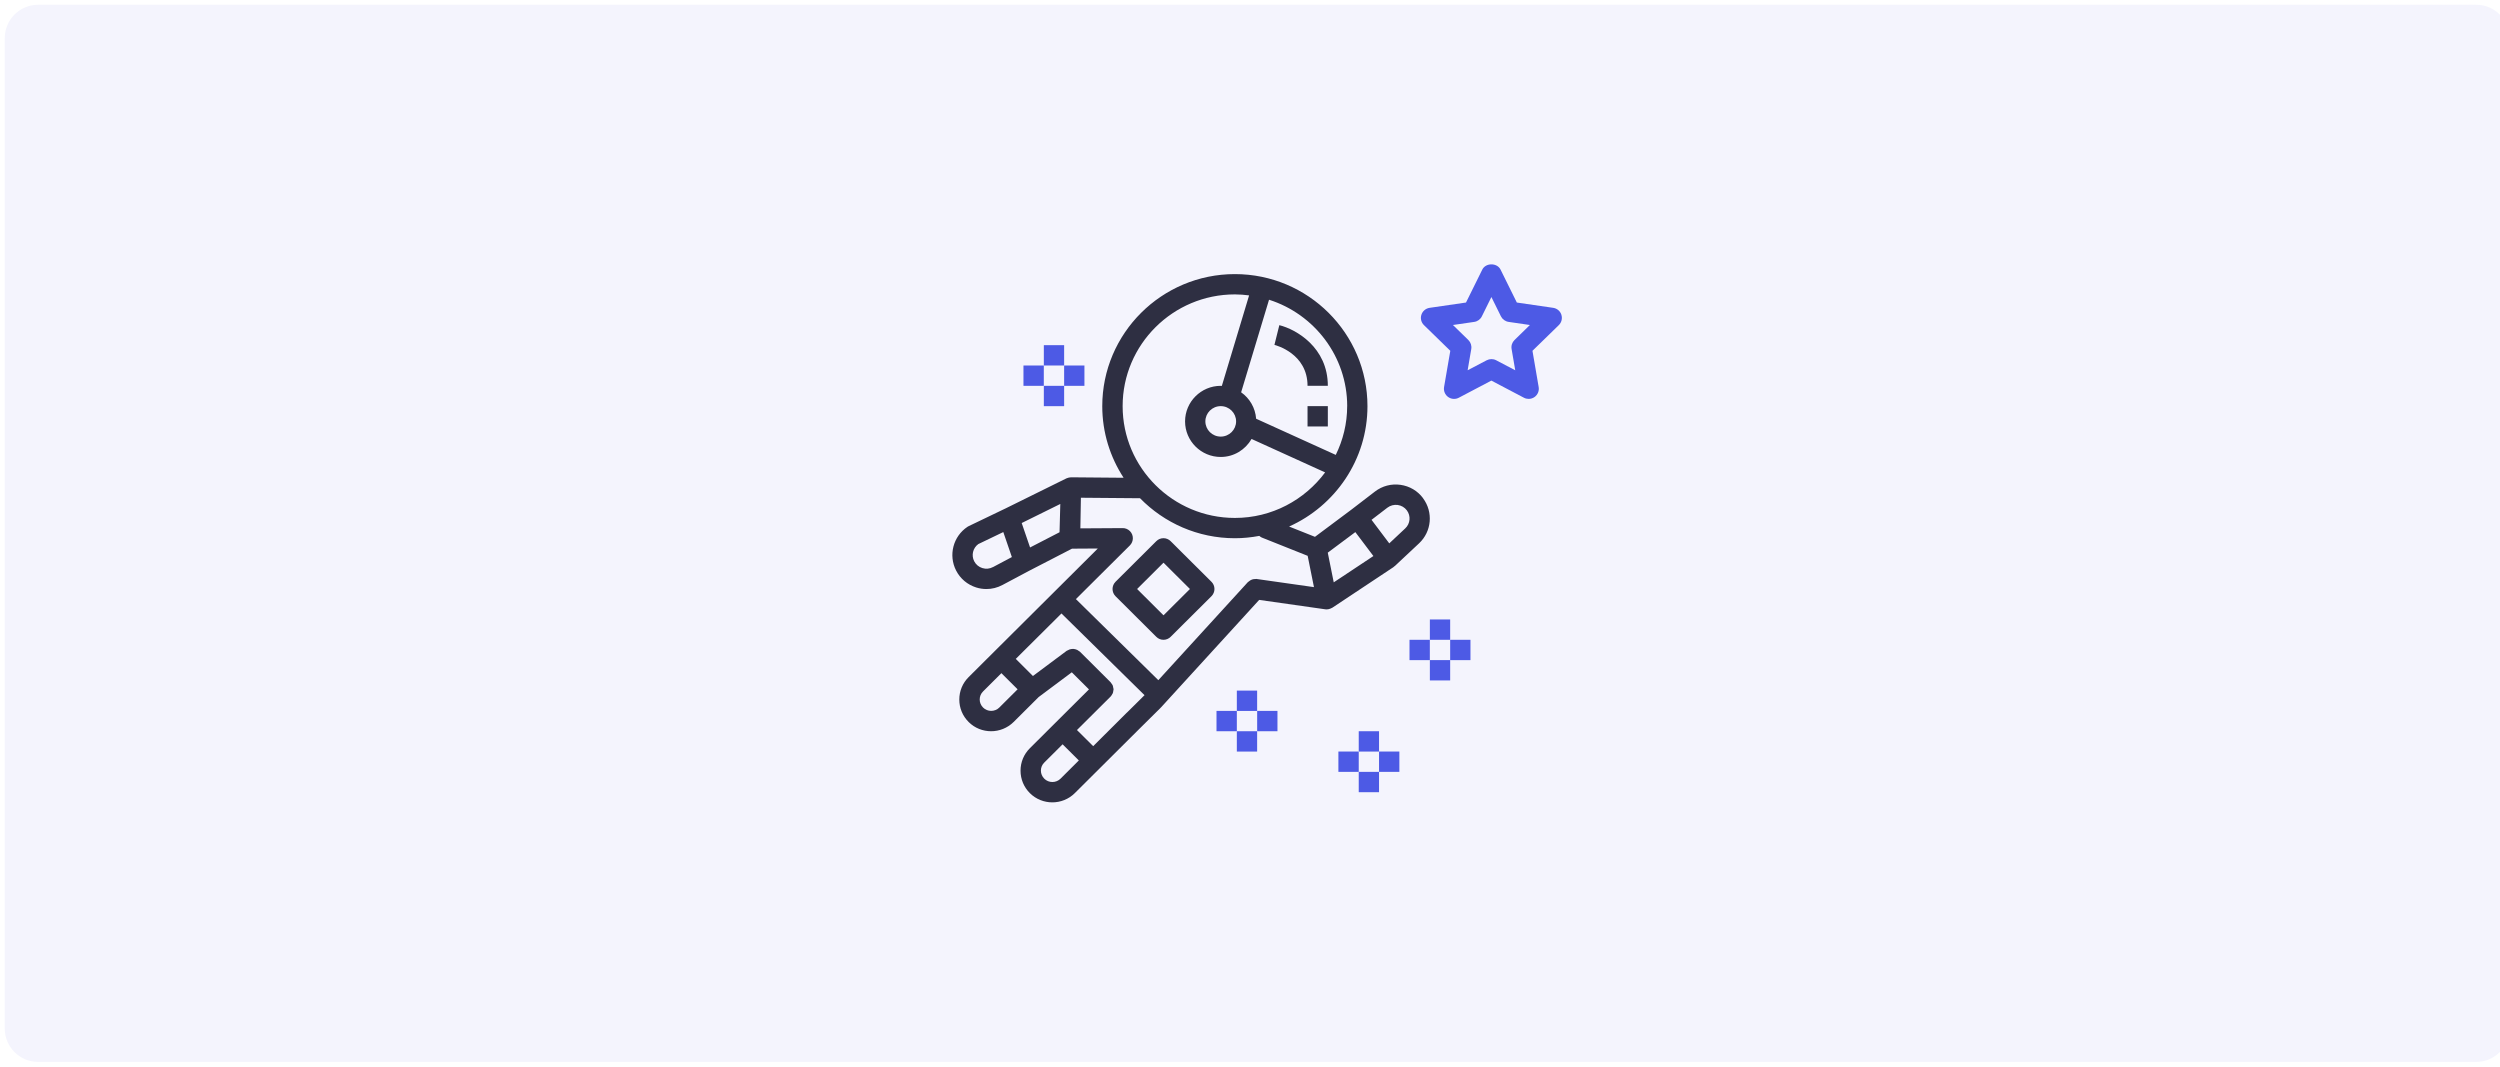
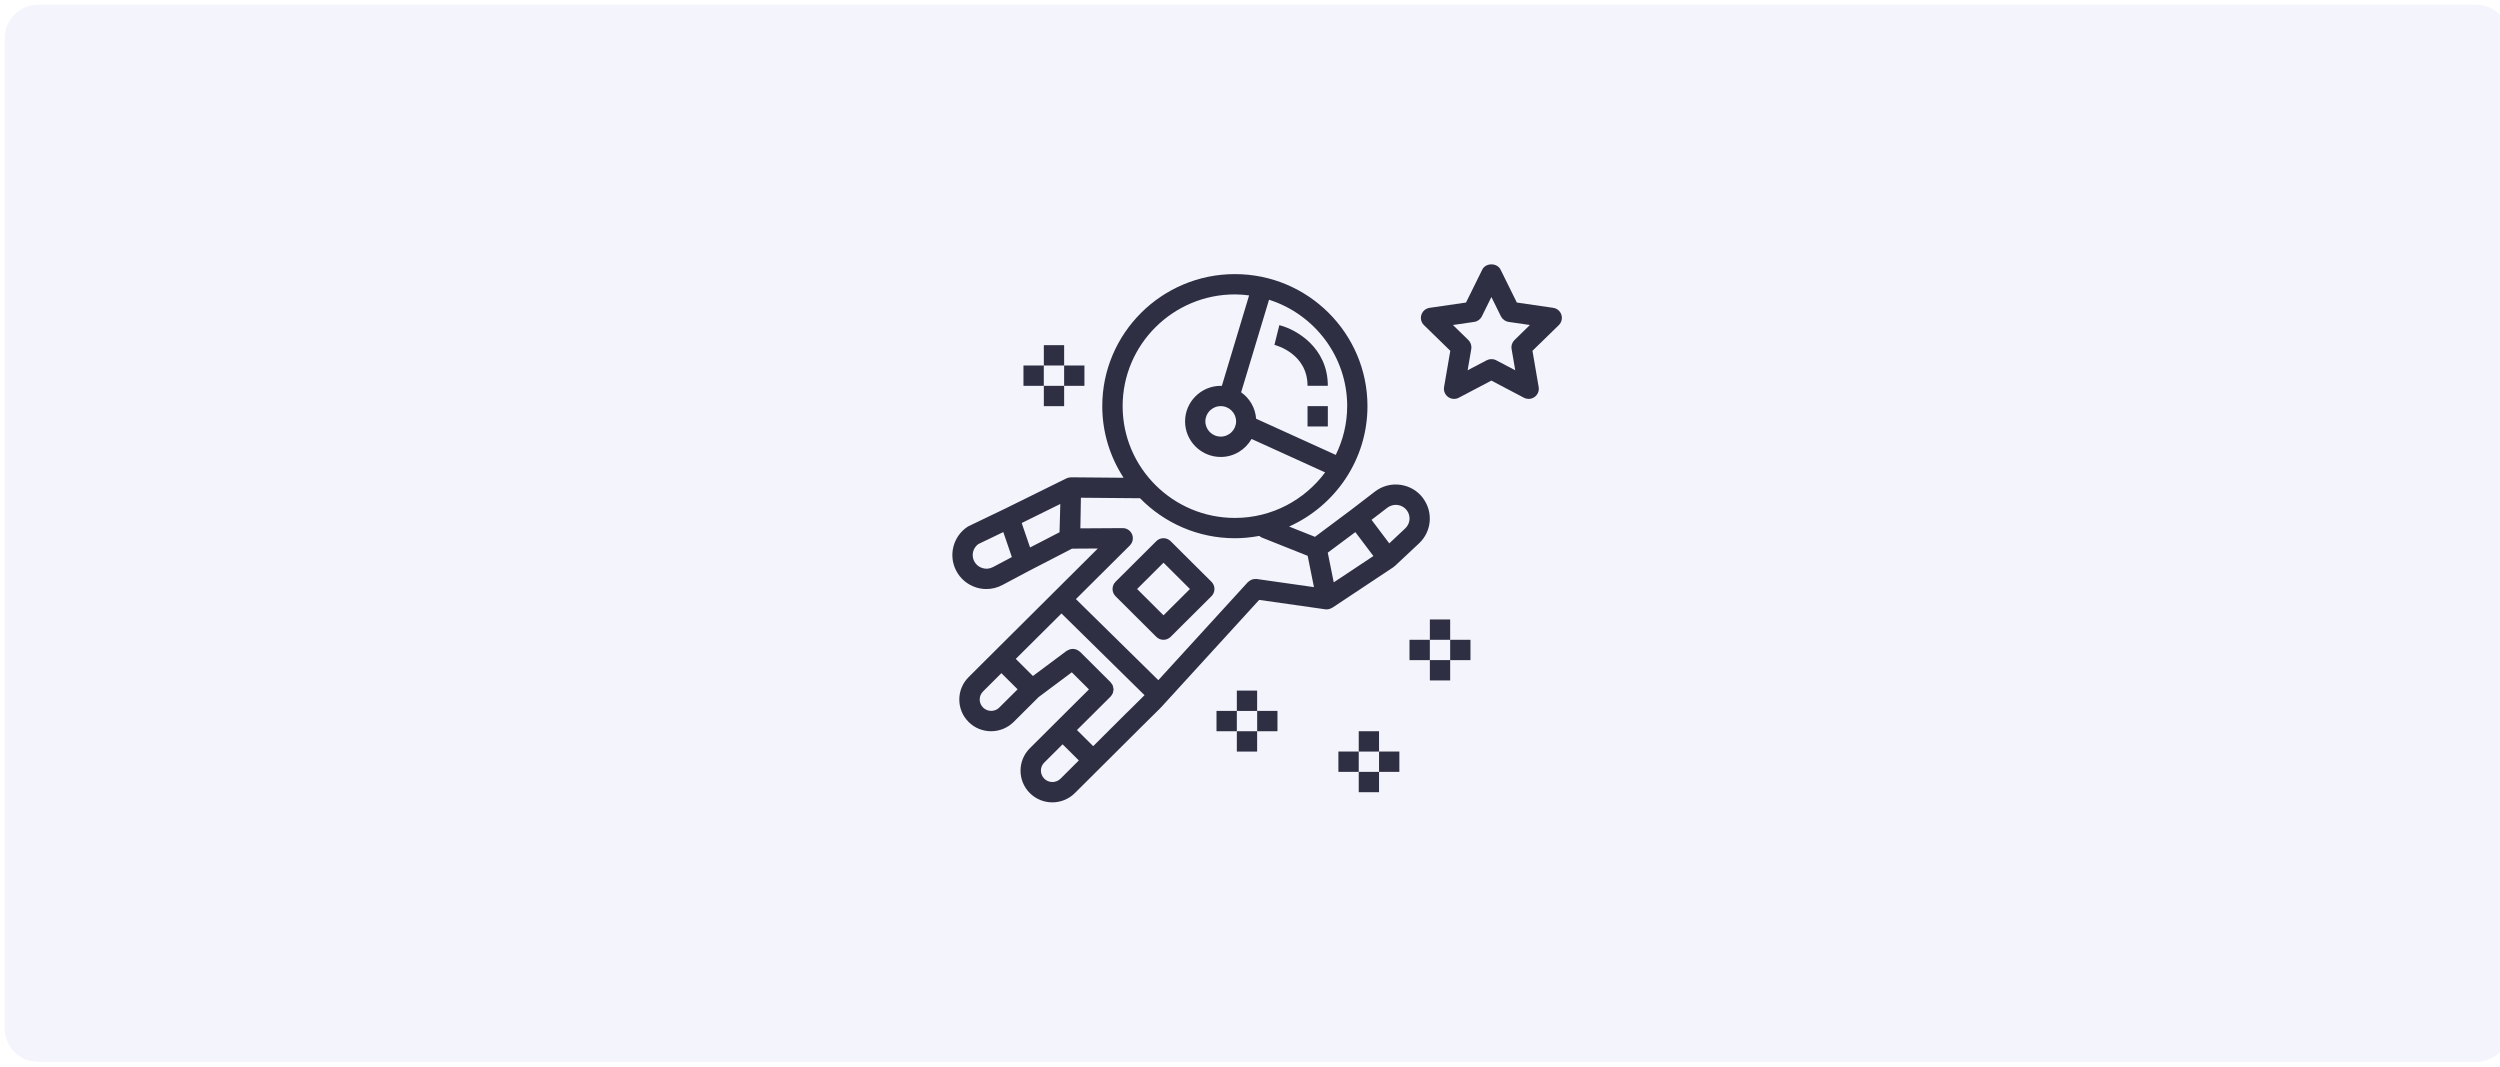
<svg xmlns="http://www.w3.org/2000/svg" version="1.1" width="75" height="32" viewBox="0 0 75 32">
  <path fill="#f4f4fd" d="M1.143 0.143h73.143c0.552 0 1 0.448 1 1v29.714c0 0.552-0.448 1-1 1h-73.143c-0.552 0-1-0.448-1-1v-29.714c0-0.552 0.448-1 1-1z" />
-   <path fill="#4d5ae5" d="M46.842 9.442c-0.036-0.11-0.131-0.19-0.246-0.207l-1.091-0.159-0.489-0.989c-0.103-0.208-0.444-0.208-0.547 0l-0.489 0.989-1.092 0.159c-0.115 0.017-0.21 0.097-0.246 0.207s-0.006 0.232 0.077 0.312l0.79 0.77-0.187 1.087c-0.019 0.114 0.027 0.23 0.121 0.298 0.095 0.069 0.219 0.077 0.321 0.023l0.977-0.514 0.977 0.514c0.044 0.023 0.093 0.035 0.142 0.035 0.063 0 0.126-0.020 0.179-0.058 0.094-0.068 0.141-0.184 0.121-0.298l-0.186-1.087 0.79-0.77c0.083-0.081 0.113-0.202 0.077-0.312zM45.435 10.201c-0.071 0.070-0.105 0.171-0.087 0.27l0.109 0.637-0.572-0.3c-0.045-0.024-0.093-0.035-0.142-0.035s-0.097 0.012-0.142 0.035l-0.572 0.3 0.109-0.637c0.017-0.099-0.016-0.2-0.087-0.27l-0.463-0.451 0.639-0.093c0.099-0.014 0.185-0.077 0.229-0.167l0.286-0.579 0.286 0.579c0.045 0.090 0.13 0.152 0.23 0.167l0.639 0.093-0.462 0.451z" />
-   <path fill="#4d5ae5" d="M43.505 18.584h-0.609v0.61h0.609v-0.61z" />
-   <path fill="#4d5ae5" d="M43.505 19.803h-0.609v0.61h0.609v-0.61z" />
-   <path fill="#4d5ae5" d="M44.114 19.194h-0.609v0.61h0.609v-0.61z" />
-   <path fill="#4d5ae5" d="M42.895 19.194h-0.61v0.61h0.61v-0.61z" />
-   <path fill="#4d5ae5" d="M41.371 21.937h-0.609v0.61h0.609v-0.61z" />
-   <path fill="#4d5ae5" d="M41.371 23.156h-0.609v0.61h0.609v-0.61z" />
-   <path fill="#4d5ae5" d="M41.981 22.546h-0.61v0.61h0.61v-0.61z" />
-   <path fill="#4d5ae5" d="M40.762 22.546h-0.61v0.61h0.61v-0.61z" />
-   <path fill="#4d5ae5" d="M37.714 20.718h-0.609v0.61h0.609v-0.61z" />
-   <path fill="#4d5ae5" d="M37.714 21.937h-0.609v0.61h0.609v-0.61z" />
-   <path fill="#4d5ae5" d="M38.324 21.327h-0.609v0.61h0.609v-0.61z" />
-   <path fill="#4d5ae5" d="M37.105 21.327h-0.61v0.61h0.61v-0.61z" />
-   <path fill="#4d5ae5" d="M31.924 10.355h-0.609v0.61h0.609v-0.61z" />
-   <path fill="#4d5ae5" d="M31.924 11.575h-0.609v0.61h0.609v-0.61z" />
-   <path fill="#4d5ae5" d="M32.533 10.965h-0.609v0.61h0.609v-0.61z" />
-   <path fill="#4d5ae5" d="M31.314 10.965h-0.61v0.61h0.61v-0.61z" />
-   <path fill="#2e2f42" d="M42.694 14.948c-0.164-0.222-0.405-0.364-0.679-0.403-0.275-0.039-0.546 0.033-0.766 0.201l-0.715 0.549-1.085 0.81-0.776-0.309c1.383-0.621 2.351-2.005 2.351-3.611 0-2.185-1.784-3.962-3.978-3.962s-3.978 1.777-3.978 3.962c0 0.792 0.237 1.528 0.64 2.148l-1.579-0.014c-0.001 0-0.002 0-0.003 0-0.005 0-0.009 0.002-0.013 0.003-0.030 0.001-0.060 0.007-0.089 0.018-0.007 0.003-0.015 0.004-0.022 0.008-0.003 0.002-0.007 0.002-0.011 0.004l-1.847 0.912c-0 0-0.001 0-0.001 0l-1.082 0.52c-0.012 0.005-0.024 0.012-0.036 0.020-0.431 0.287-0.578 0.851-0.342 1.312 0.126 0.245 0.34 0.425 0.603 0.508 0.101 0.032 0.205 0.047 0.308 0.047 0.165 0 0.329-0.041 0.479-0.121l0.793-0.422 1.294-0.668 0.775-0.005-3.11 3.095c-0 0-0.001 0-0.001 0.001l-0.765 0.762c-0.181 0.18-0.28 0.418-0.28 0.673s0.099 0.493 0.28 0.674c0.185 0.185 0.43 0.277 0.674 0.277s0.488-0.093 0.675-0.277l0.751-0.748 0.995-0.743 0.515 0.513-1.007 1.002c-0 0-0.001 0-0.001 0.001l-0.765 0.762c-0.181 0.18-0.28 0.418-0.28 0.673s0.099 0.493 0.28 0.674c0.186 0.185 0.43 0.277 0.674 0.277s0.489-0.093 0.674-0.277l1.99-1.981c0-0 0-0.001 0.001-0.001l0.577-0.571-0.002-0.002c0.004-0.004 0.009-0.005 0.013-0.009l2.952-3.233 1.983 0.282c0.014 0.002 0.029 0.003 0.043 0.003 0.037 0 0.073-0.009 0.107-0.022 0.010-0.004 0.019-0.009 0.028-0.013 0.011-0.006 0.023-0.009 0.033-0.015l1.836-1.219c0.007-0.005 0.010-0.012 0.017-0.017s0.016-0.008 0.023-0.015l0.727-0.681c0.378-0.354 0.43-0.934 0.121-1.35zM29.789 17.012c-0.099 0.053-0.211 0.064-0.319 0.030-0.107-0.033-0.193-0.106-0.244-0.204-0.092-0.179-0.039-0.397 0.122-0.515l0.751-0.361 0.181 0.528 0.076 0.222-0.567 0.301zM31.787 15.967l-0.885 0.457-0.251-0.733 1.158-0.572-0.023 0.848zM40.415 12.184c0 0.525-0.125 1.020-0.342 1.463l-2.389-1.085c-0.025-0.328-0.195-0.614-0.45-0.793l0.837-2.777c1.359 0.432 2.345 1.7 2.345 3.193zM33.679 12.184c0-1.848 1.511-3.352 3.368-3.352 0.145 0 0.286 0.012 0.426 0.030l-0.818 2.716c-0.011-0-0.021-0.003-0.033-0.003-0.59 0-1.070 0.479-1.070 1.067s0.48 1.067 1.070 1.067c0.397 0 0.74-0.219 0.925-0.54l2.207 1.003c-0.614 0.826-1.597 1.366-2.707 1.366-1.857 0-3.368-1.504-3.368-3.352zM37.083 12.641c0 0.252-0.207 0.457-0.461 0.457s-0.461-0.205-0.461-0.457 0.207-0.457 0.461-0.457c0.254 0 0.461 0.205 0.461 0.457zM29.98 21.226c-0.135 0.134-0.354 0.134-0.488 0-0.065-0.065-0.101-0.151-0.101-0.242s0.036-0.177 0.101-0.241l0.55-0.548 0.486 0.484-0.548 0.546zM31.816 23.36c-0.135 0.134-0.354 0.134-0.488 0-0.065-0.065-0.101-0.151-0.101-0.242s0.035-0.176 0.101-0.241l0.55-0.548 0.487 0.484-0.548 0.546zM33.806 21.378c-0 0-0.001 0-0.001 0.001l-1.009 1.006-0.487-0.484 1.008-1.003c0 0 0 0 0-0s0.001-0 0.001-0.001c0.023-0.023 0.037-0.050 0.051-0.077 0.004-0.008 0.012-0.015 0.015-0.023 0.009-0.023 0.011-0.049 0.015-0.073 0.002-0.014 0.008-0.027 0.008-0.041 0-0.020-0.007-0.040-0.012-0.060-0.004-0.018-0.004-0.037-0.011-0.055-0.012-0.029-0.031-0.054-0.052-0.079-0.006-0.007-0.008-0.015-0.014-0.022 0 0 0 0-0 0s-0-0.001-0.001-0.001l-0.918-0.914c-0.010-0.010-0.022-0.014-0.033-0.022-0.016-0.012-0.032-0.024-0.050-0.033s-0.035-0.014-0.053-0.019c-0.019-0.006-0.038-0.010-0.059-0.011-0.019-0.001-0.036 0.001-0.055 0.003-0.020 0.002-0.039 0.005-0.059 0.012s-0.036 0.016-0.054 0.026c-0.011 0.006-0.024 0.009-0.035 0.016l-1.013 0.756-0.515-0.513 1.371-1.363 2.492 2.451-0.53 0.525zM37.702 17.368c-0.009-0.001-0.017 0.002-0.026 0.002-0.022-0.001-0.044 0-0.066 0.004-0.017 0.003-0.034 0.006-0.050 0.012-0.019 0.007-0.037 0.016-0.055 0.027s-0.033 0.021-0.047 0.035c-0.007 0.006-0.016 0.009-0.023 0.017l-2.685 2.94-2.473-2.432 1.619-1.61c0.119-0.119 0.12-0.312 0.001-0.431-0.060-0.060-0.139-0.090-0.218-0.089v-0l-1.268 0.008 0.016-0.919 1.774 0.015c0.723 0.739 1.731 1.2 2.847 1.2 0.25 0 0.494-0.026 0.731-0.070 0.023 0.018 0.045 0.037 0.074 0.049l1.377 0.549 0.087 0.433 0.102 0.506-1.716-0.244zM40.012 17.47l-0.179-0.89 0.827-0.617 0.217 0.287 0.325 0.431-1.189 0.789zM42.157 15.852l-0.479 0.449-0.532-0.706 0.475-0.364c0.089-0.068 0.2-0.096 0.31-0.082 0.111 0.016 0.208 0.073 0.275 0.162 0.124 0.167 0.103 0.399-0.049 0.541z" />
+   <path fill="#2e2f42" d="M46.842 9.442c-0.036-0.11-0.131-0.19-0.246-0.207l-1.091-0.159-0.489-0.989c-0.103-0.208-0.444-0.208-0.547 0l-0.489 0.989-1.092 0.159c-0.115 0.017-0.21 0.097-0.246 0.207s-0.006 0.232 0.077 0.312l0.79 0.77-0.187 1.087c-0.019 0.114 0.027 0.23 0.121 0.298 0.095 0.069 0.219 0.077 0.321 0.023l0.977-0.514 0.977 0.514c0.044 0.023 0.093 0.035 0.142 0.035 0.063 0 0.126-0.020 0.179-0.058 0.094-0.068 0.141-0.184 0.121-0.298l-0.186-1.087 0.79-0.77c0.083-0.081 0.113-0.202 0.077-0.312zM45.435 10.201c-0.071 0.070-0.105 0.171-0.087 0.27l0.109 0.637-0.572-0.3c-0.045-0.024-0.093-0.035-0.142-0.035s-0.097 0.012-0.142 0.035l-0.572 0.3 0.109-0.637c0.017-0.099-0.016-0.2-0.087-0.27l-0.463-0.451 0.639-0.093c0.099-0.014 0.185-0.077 0.229-0.167l0.286-0.579 0.286 0.579c0.045 0.090 0.13 0.152 0.23 0.167l0.639 0.093-0.462 0.451z" />
+   <path fill="#2e2f42" d="M43.505 18.584h-0.609v0.61h0.609v-0.61z" />
+   <path fill="#2e2f42" d="M43.505 19.803h-0.609v0.61h0.609v-0.61z" />
+   <path fill="#2e2f42" d="M44.114 19.194h-0.609v0.61h0.609v-0.61z" />
+   <path fill="#2e2f42" d="M42.895 19.194h-0.61v0.61h0.61v-0.61z" />
+   <path fill="#2e2f42" d="M41.371 21.937h-0.609v0.61h0.609v-0.61z" />
+   <path fill="#2e2f42" d="M41.371 23.156h-0.609v0.61h0.609v-0.61z" />
+   <path fill="#2e2f42" d="M41.981 22.546h-0.61v0.61h0.61v-0.61z" />
+   <path fill="#2e2f42" d="M40.762 22.546h-0.61v0.61h0.61v-0.61z" />
+   <path fill="#2e2f42" d="M37.714 20.718h-0.609v0.61h0.609v-0.61z" />
+   <path fill="#2e2f42" d="M37.714 21.937h-0.609v0.61h0.609v-0.61z" />
+   <path fill="#2e2f42" d="M38.324 21.327h-0.609v0.61h0.609v-0.61z" />
+   <path fill="#2e2f42" d="M37.105 21.327h-0.61v0.61h0.61v-0.61z" />
+   <path fill="#2e2f42" d="M31.924 10.355h-0.609v0.61h0.609v-0.61z" />
+   <path fill="#2e2f42" d="M31.924 11.575h-0.609v0.61h0.609v-0.61z" />
+   <path fill="#2e2f42" d="M32.533 10.965h-0.609v0.61h0.609v-0.61z" />
+   <path fill="#2e2f42" d="M31.314 10.965h-0.61v0.61h0.61v-0.61z" />
+   <path fill="#2e2f42" d="M42.694 14.948c-0.164-0.222-0.405-0.364-0.679-0.403s-0.546 0.033-0.766 0.201l-0.715 0.549-1.085 0.81-0.776-0.309c1.383-0.621 2.351-2.005 2.351-3.611 0-2.185-1.784-3.962-3.978-3.962s-3.978 1.777-3.978 3.962c0 0.792 0.237 1.528 0.64 2.148l-1.579-0.014c-0.001 0-0.002 0-0.003 0-0.005 0-0.009 0.002-0.013 0.003-0.030 0.001-0.060 0.007-0.089 0.018-0.007 0.003-0.015 0.004-0.022 0.008-0.003 0.002-0.007 0.002-0.011 0.004l-1.847 0.912c0 0-0.001 0-0.001 0l-1.082 0.52c-0.012 0.005-0.024 0.012-0.036 0.020-0.431 0.287-0.578 0.851-0.342 1.312 0.126 0.245 0.34 0.425 0.603 0.508 0.101 0.032 0.205 0.047 0.308 0.047 0.165 0 0.329-0.041 0.479-0.121l0.793-0.422 1.294-0.668 0.775-0.005-3.11 3.095c0 0-0.001 0-0.001 0.001l-0.765 0.762c-0.181 0.18-0.28 0.418-0.28 0.673s0.099 0.493 0.28 0.674c0.185 0.185 0.43 0.277 0.674 0.277s0.488-0.093 0.675-0.277l0.751-0.748 0.995-0.743 0.515 0.513-1.007 1.002c0 0-0.001 0-0.001 0.001l-0.765 0.762c-0.181 0.18-0.28 0.418-0.28 0.673s0.099 0.493 0.28 0.674c0.186 0.185 0.43 0.277 0.674 0.277s0.489-0.093 0.674-0.277l1.99-1.981c0 0 0-0.001 0.001-0.001l0.577-0.571-0.002-0.002c0.004-0.004 0.009-0.005 0.013-0.009l2.952-3.233 1.983 0.282c0.014 0.002 0.029 0.003 0.043 0.003 0.037 0 0.073-0.009 0.107-0.022 0.010-0.004 0.019-0.009 0.028-0.013 0.011-0.006 0.023-0.009 0.033-0.015l1.836-1.219c0.007-0.005 0.010-0.012 0.017-0.017s0.016-0.008 0.023-0.015l0.727-0.681c0.378-0.354 0.43-0.934 0.121-1.35zM29.789 17.012c-0.099 0.053-0.211 0.064-0.319 0.030-0.107-0.033-0.193-0.106-0.244-0.204-0.092-0.179-0.039-0.397 0.122-0.515l0.751-0.361 0.181 0.528 0.076 0.222-0.567 0.301zM31.787 15.967l-0.885 0.457-0.251-0.733 1.158-0.572-0.023 0.848zM40.415 12.184c0 0.525-0.125 1.020-0.342 1.463l-2.389-1.085c-0.025-0.328-0.195-0.614-0.45-0.793l0.837-2.777c1.359 0.432 2.345 1.7 2.345 3.193zM33.679 12.184c0-1.848 1.511-3.352 3.368-3.352 0.145 0 0.286 0.012 0.426 0.030l-0.818 2.716c-0.011 0-0.021-0.003-0.033-0.003-0.59 0-1.070 0.479-1.070 1.067s0.48 1.067 1.070 1.067c0.397 0 0.74-0.219 0.925-0.54l2.207 1.003c-0.614 0.826-1.597 1.366-2.707 1.366-1.857 0-3.368-1.504-3.368-3.352zM37.083 12.641c0 0.252-0.207 0.457-0.461 0.457s-0.461-0.205-0.461-0.457 0.207-0.457 0.461-0.457c0.254 0 0.461 0.205 0.461 0.457zM29.98 21.226c-0.135 0.134-0.354 0.134-0.488 0-0.065-0.065-0.101-0.151-0.101-0.242s0.036-0.177 0.101-0.241l0.55-0.548 0.486 0.484-0.548 0.546zM31.816 23.36c-0.135 0.134-0.354 0.134-0.488 0-0.065-0.065-0.101-0.151-0.101-0.242s0.035-0.176 0.101-0.241l0.55-0.548 0.487 0.484-0.548 0.546zM33.806 21.378c0 0-0.001 0-0.001 0.001l-1.009 1.006-0.487-0.484 1.008-1.003c0 0 0 0 0 0s0.001 0 0.001-0.001c0.023-0.023 0.037-0.050 0.051-0.077 0.004-0.008 0.012-0.015 0.015-0.023 0.009-0.023 0.011-0.049 0.015-0.073 0.002-0.014 0.008-0.027 0.008-0.041 0-0.020-0.007-0.040-0.012-0.060-0.004-0.018-0.004-0.037-0.011-0.055-0.012-0.029-0.031-0.054-0.052-0.079-0.006-0.007-0.008-0.015-0.014-0.022 0 0 0 0 0 0s0-0.001-0.001-0.001l-0.918-0.914c-0.010-0.010-0.022-0.014-0.033-0.022-0.016-0.012-0.032-0.024-0.050-0.033s-0.035-0.014-0.053-0.019c-0.019-0.006-0.038-0.010-0.059-0.011-0.019-0.001-0.036 0.001-0.055 0.003-0.020 0.002-0.039 0.005-0.059 0.012s-0.036 0.016-0.054 0.026c-0.011 0.006-0.024 0.009-0.035 0.016l-1.013 0.756-0.515-0.513 1.371-1.363 2.492 2.451-0.53 0.525zM37.702 17.368c-0.009-0.001-0.017 0.002-0.026 0.002-0.022-0.001-0.044 0-0.066 0.004-0.017 0.003-0.034 0.006-0.050 0.012-0.019 0.007-0.037 0.016-0.055 0.027s-0.033 0.021-0.047 0.035c-0.007 0.006-0.016 0.009-0.023 0.017l-2.685 2.94-2.473-2.432 1.619-1.61c0.119-0.119 0.12-0.312 0.001-0.431-0.060-0.060-0.139-0.090-0.218-0.089v0l-1.268 0.008 0.016-0.919 1.774 0.015c0.723 0.739 1.731 1.2 2.847 1.2 0.25 0 0.494-0.026 0.731-0.070 0.023 0.018 0.045 0.037 0.074 0.049l1.377 0.549 0.087 0.433 0.102 0.506-1.716-0.244zM40.012 17.47l-0.179-0.89 0.827-0.617 0.217 0.287 0.325 0.431-1.189 0.789zM42.157 15.852l-0.479 0.449-0.532-0.706 0.475-0.364c0.089-0.068 0.2-0.096 0.31-0.082 0.111 0.016 0.208 0.073 0.275 0.162 0.124 0.167 0.103 0.399-0.049 0.541z" />
  <path fill="#2e2f42" d="M36.344 17.454l-1.225-1.219c-0.119-0.119-0.311-0.119-0.43 0l-1.224 1.219c-0.057 0.058-0.089 0.135-0.089 0.216s0.032 0.159 0.089 0.216l1.224 1.219c0.059 0.059 0.137 0.089 0.215 0.089s0.156-0.030 0.215-0.089l1.225-1.219c0.057-0.057 0.090-0.135 0.090-0.216s-0.032-0.159-0.090-0.216zM34.905 18.459l-0.792-0.789 0.792-0.789 0.793 0.789-0.793 0.789z" />
  <path fill="#2e2f42" d="M38.38 9.755l-0.147 0.592c0.041 0.010 0.993 0.258 0.993 1.228h0.609c0-1.153-0.952-1.695-1.455-1.82z" />
  <path fill="#2e2f42" d="M39.835 12.184h-0.609v0.61h0.609v-0.61z" />
</svg>
